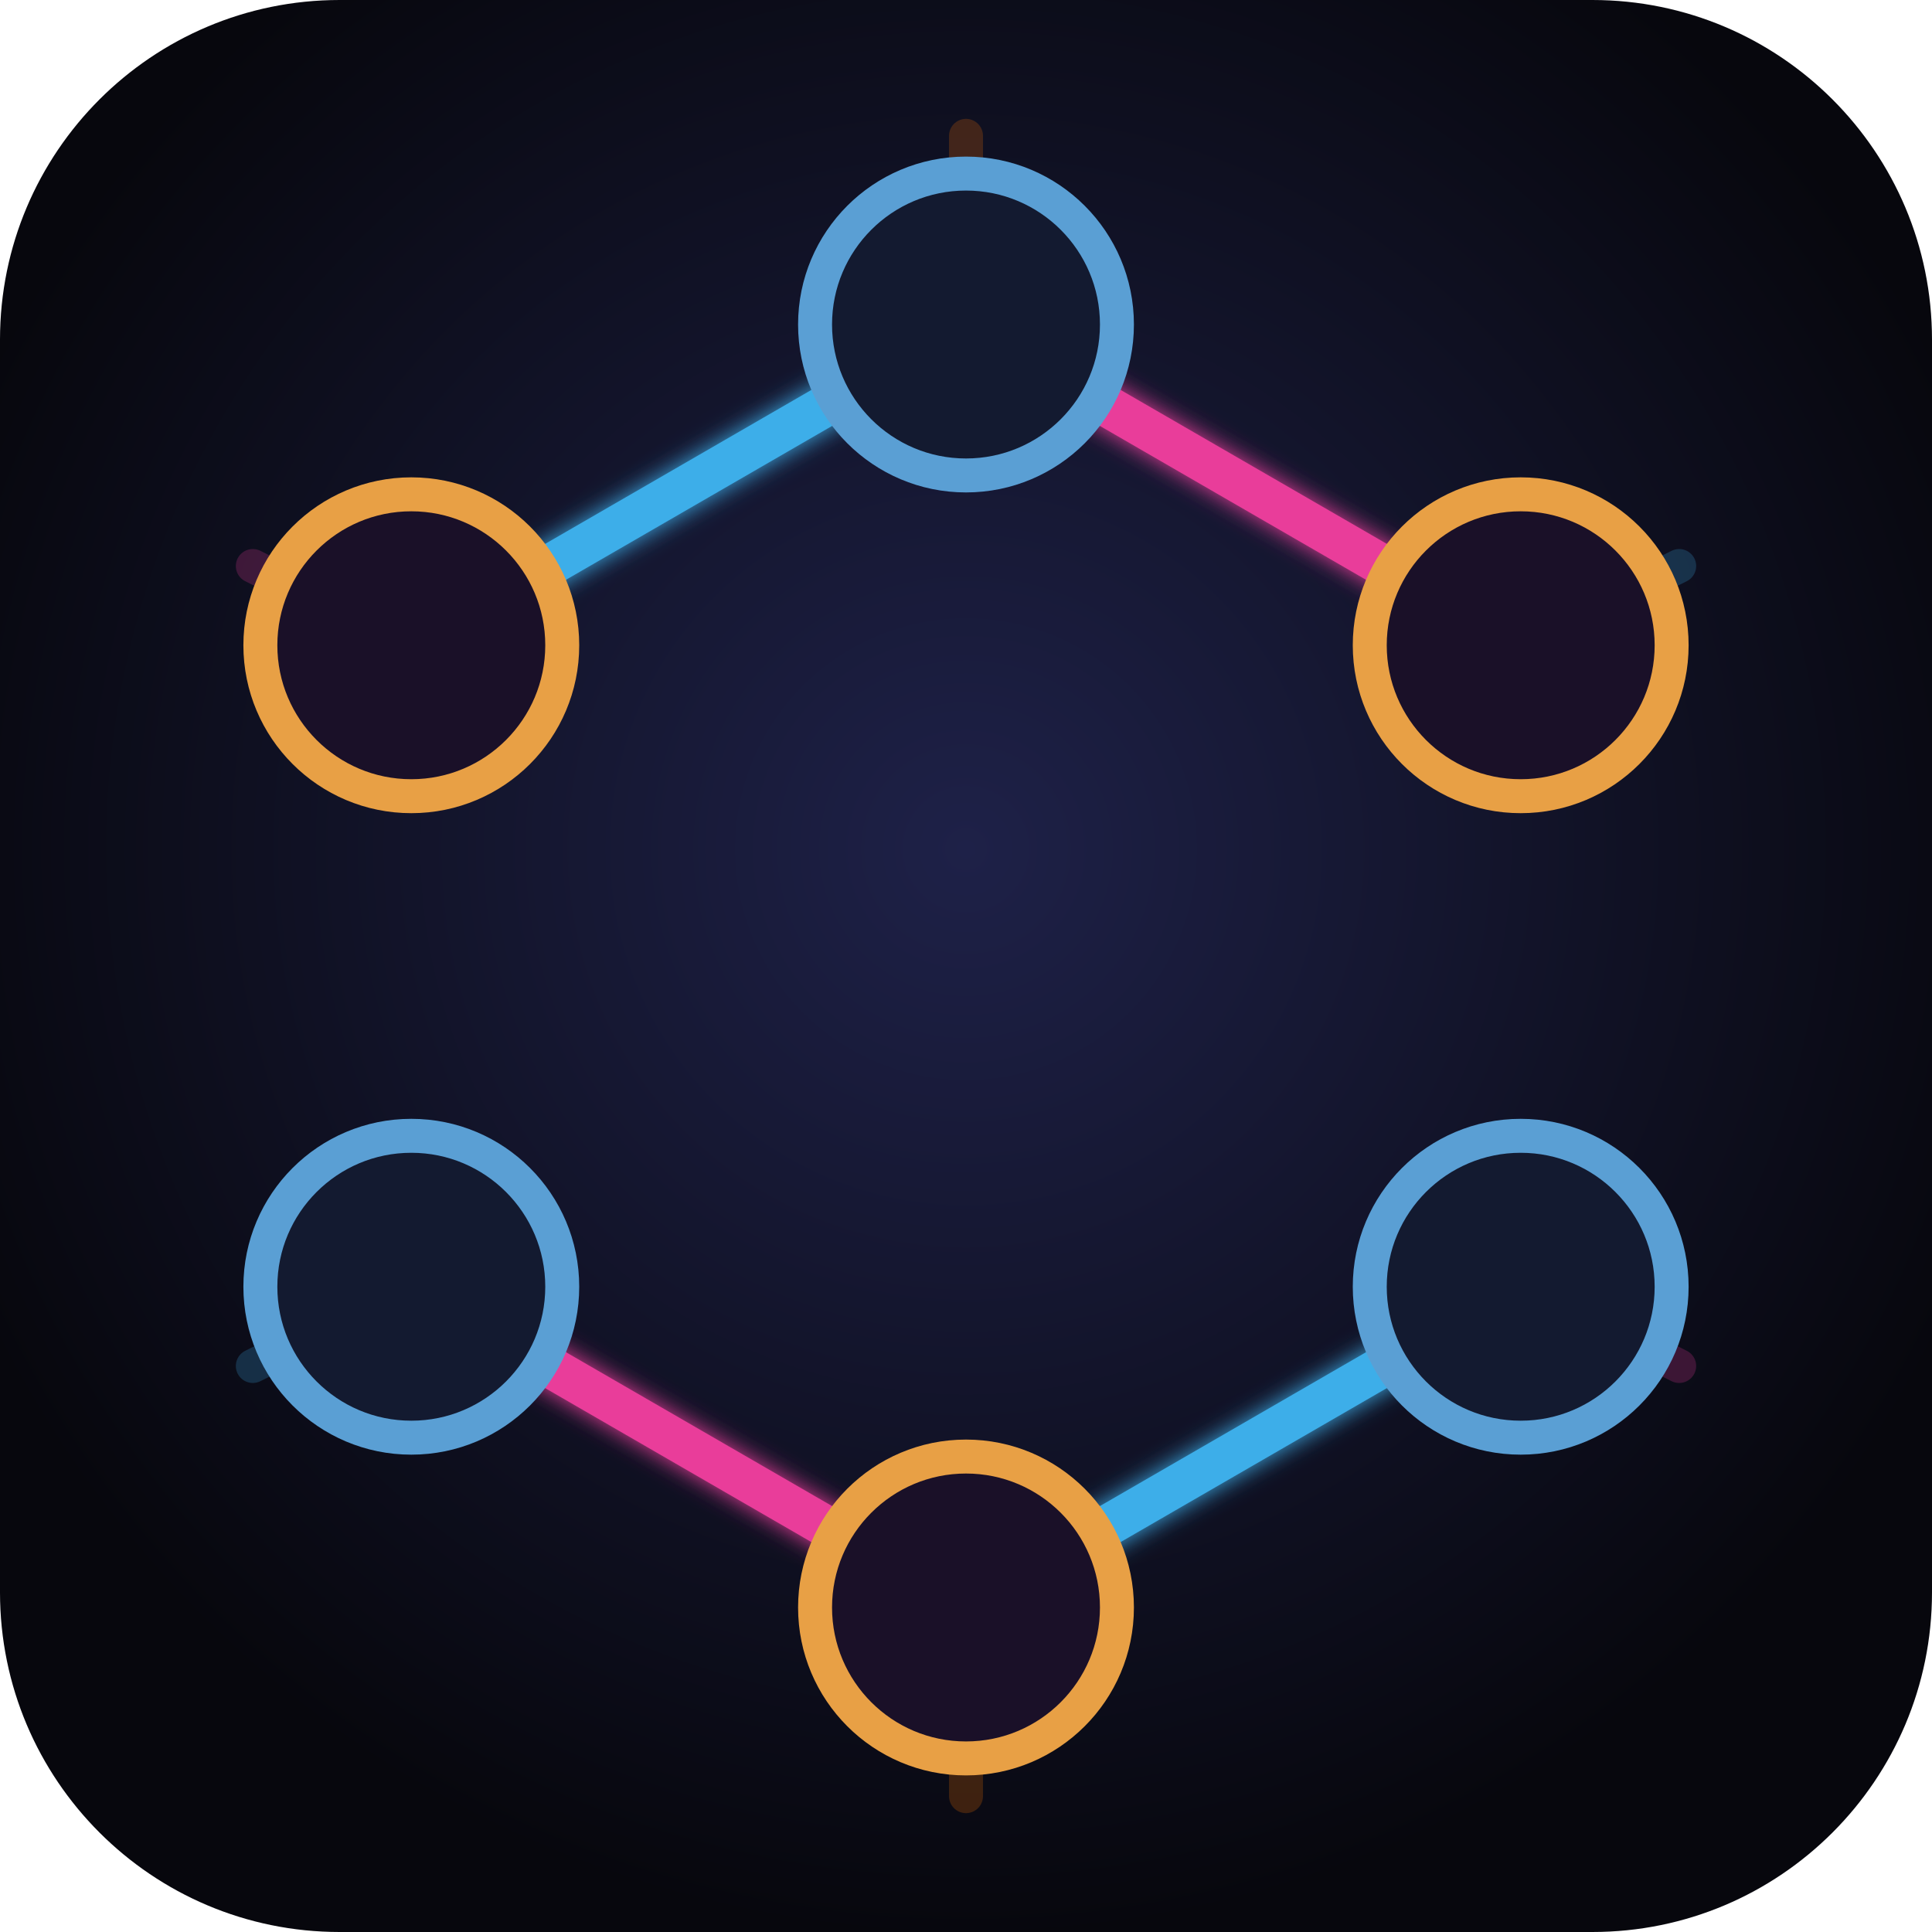
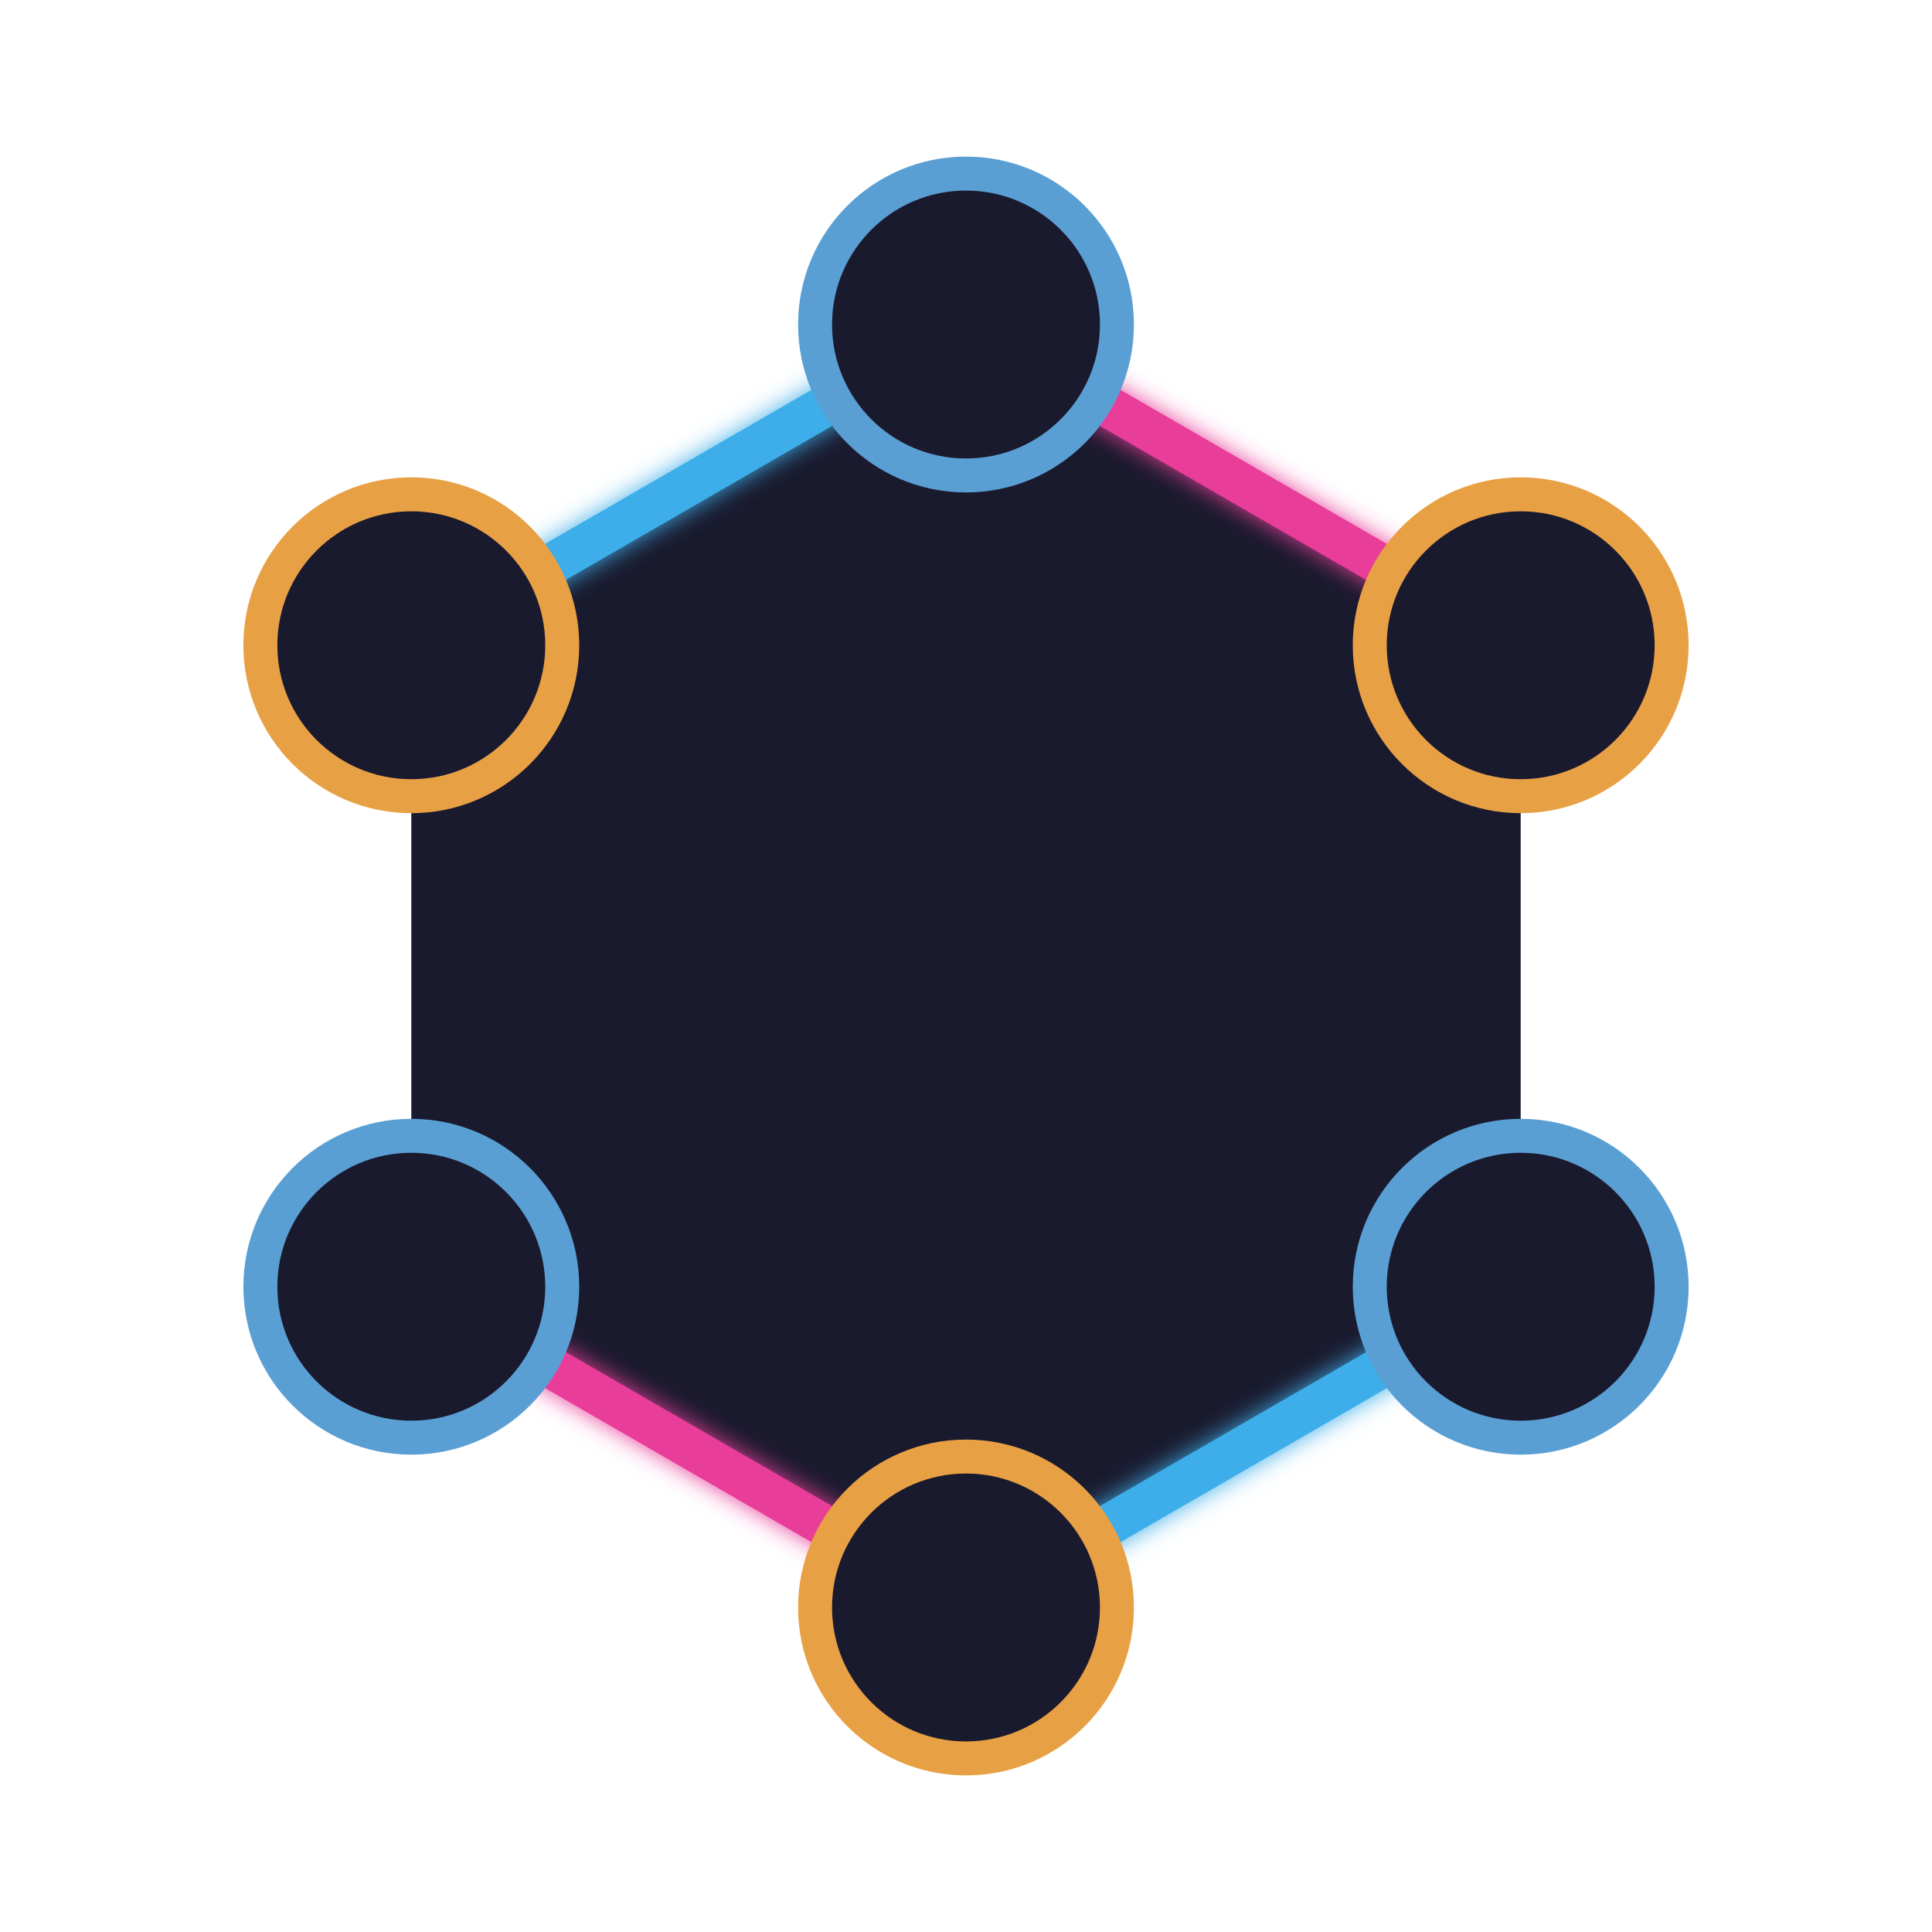
<svg xmlns="http://www.w3.org/2000/svg" width="512" height="512" viewBox="0 0 512 512">
  <defs>
-     <radialGradient id="bg" cx="50%" cy="44%" r="56%">
-       <stop offset="0%" stop-color="#1e2148" />
-       <stop offset="100%" stop-color="#07070d" />
-     </radialGradient>
    <filter id="edgeGlow" x="-60%" y="-60%" width="220%" height="220%">
      <feGaussianBlur in="SourceGraphic" stdDeviation="3" result="blur" />
      <feMerge>
        <feMergeNode in="blur" />
        <feMergeNode in="SourceGraphic" />
      </feMerge>
    </filter>
  </defs>
-   <rect width="512" height="512" rx="90" fill="url(#bg)" />
-   <g stroke-width="9" stroke-linecap="round" opacity="0.22" fill="none">
-     <line x1="256" y1="86" x2="256" y2="36" stroke="#f67400" />
-     <line x1="403" y1="171" x2="445" y2="150" stroke="#3daee9" />
-     <line x1="403" y1="341" x2="445" y2="362" stroke="#e93d9a" />
-     <line x1="256" y1="426" x2="256" y2="476" stroke="#f67400" />
-     <line x1="109" y1="341" x2="67" y2="362" stroke="#3daee9" />
-     <line x1="109" y1="171" x2="67" y2="150" stroke="#e93d9a" />
-   </g>
+   <polygon points="256,86 403,171 403,341 256,426 109,341 109,171" fill="#1a1a2e" />
  <line x1="256" y1="86" x2="403" y2="171" stroke="#e93d9a" stroke-width="11" stroke-linecap="round" filter="url(#edgeGlow)" />
  <line x1="403" y1="171" x2="403" y2="341" stroke="#f67400" stroke-width="11" stroke-linecap="round" filter="url(#edgeGlow)" />
  <line x1="403" y1="341" x2="256" y2="426" stroke="#3daee9" stroke-width="11" stroke-linecap="round" filter="url(#edgeGlow)" />
  <line x1="256" y1="426" x2="109" y2="341" stroke="#e93d9a" stroke-width="11" stroke-linecap="round" filter="url(#edgeGlow)" />
  <line x1="109" y1="341" x2="109" y2="171" stroke="#f67400" stroke-width="11" stroke-linecap="round" filter="url(#edgeGlow)" />
  <line x1="109" y1="171" x2="256" y2="86" stroke="#3daee9" stroke-width="11" stroke-linecap="round" filter="url(#edgeGlow)" />
-   <circle cx="256" cy="86" r="40" fill="#131a30" stroke="#5a9fd4" stroke-width="9" />
-   <circle cx="403" cy="171" r="40" fill="#1a1028" stroke="#e8a045" stroke-width="9" />
-   <circle cx="403" cy="341" r="40" fill="#131a30" stroke="#5a9fd4" stroke-width="9" />
-   <circle cx="256" cy="426" r="40" fill="#1a1028" stroke="#e8a045" stroke-width="9" />
-   <circle cx="109" cy="341" r="40" fill="#131a30" stroke="#5a9fd4" stroke-width="9" />
-   <circle cx="109" cy="171" r="40" fill="#1a1028" stroke="#e8a045" stroke-width="9" />
+   <circle cx="256" cy="86" r="40" fill="#1a1a2e" stroke="#5a9fd4" stroke-width="9" />
+   <circle cx="403" cy="171" r="40" fill="#1a1a2e" stroke="#e8a045" stroke-width="9" />
+   <circle cx="403" cy="341" r="40" fill="#1a1a2e" stroke="#5a9fd4" stroke-width="9" />
+   <circle cx="256" cy="426" r="40" fill="#1a1a2e" stroke="#e8a045" stroke-width="9" />
+   <circle cx="109" cy="341" r="40" fill="#1a1a2e" stroke="#5a9fd4" stroke-width="9" />
+   <circle cx="109" cy="171" r="40" fill="#1a1a2e" stroke="#e8a045" stroke-width="9" />
</svg>
